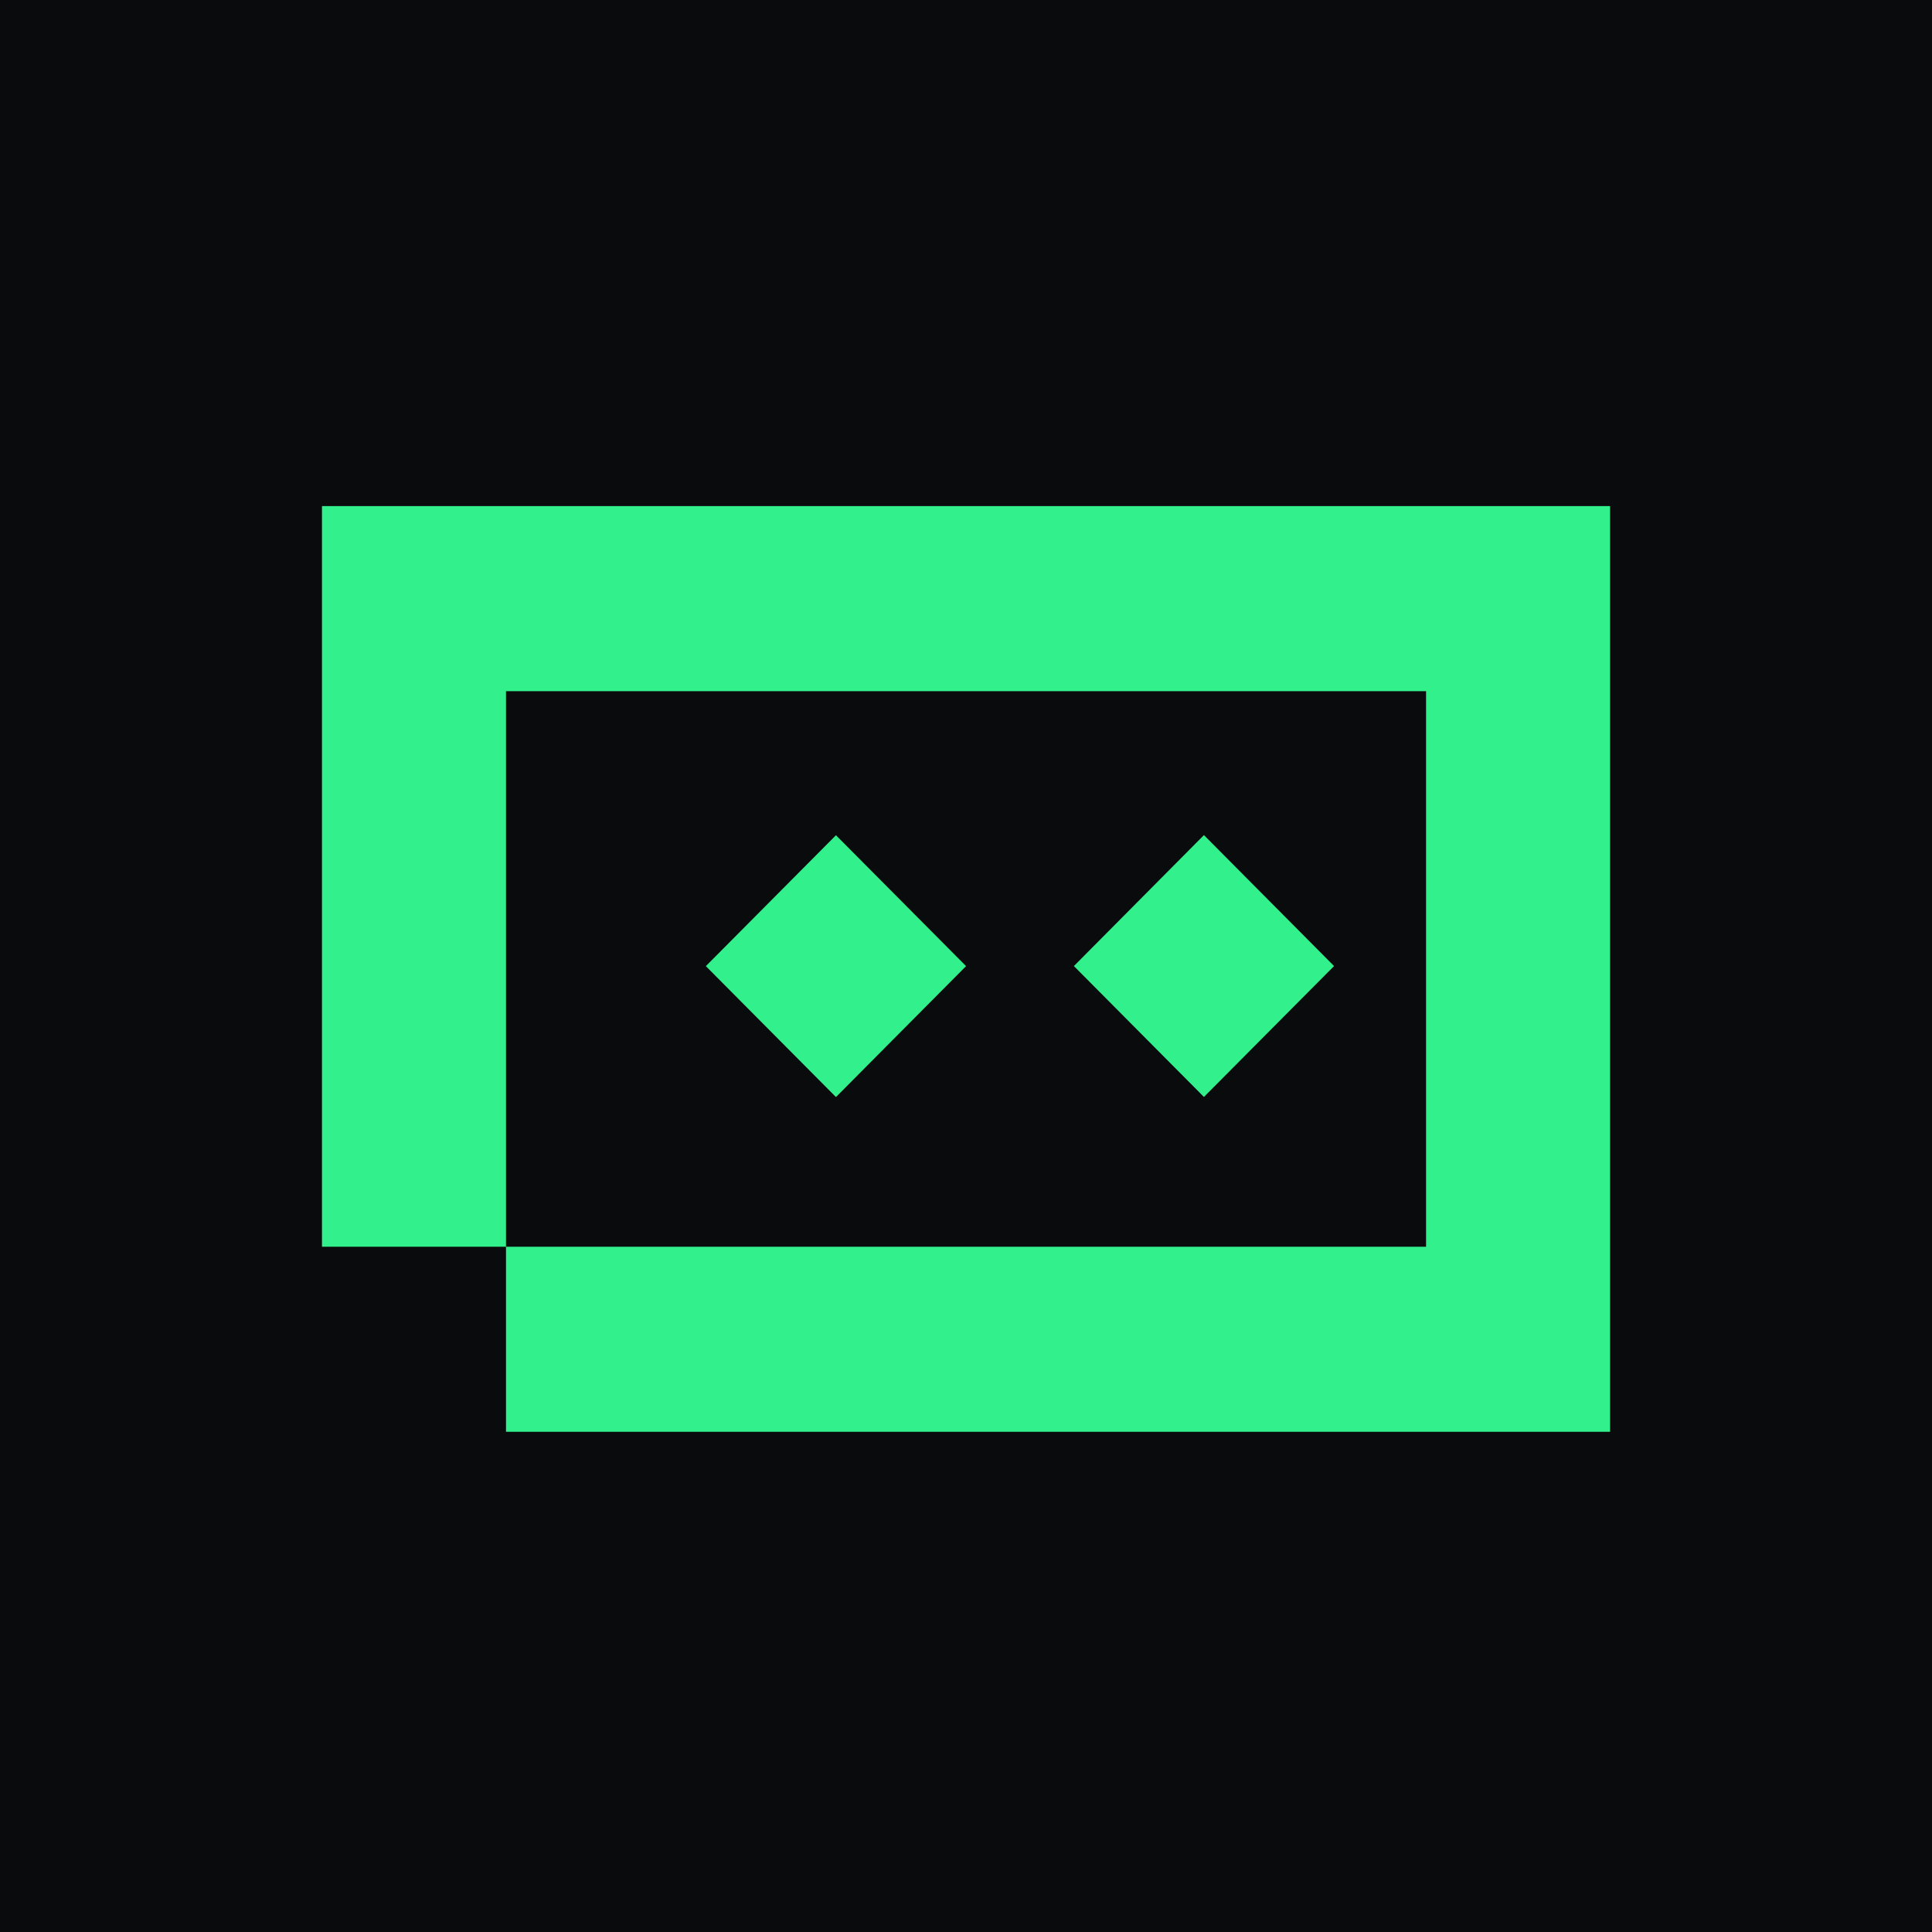
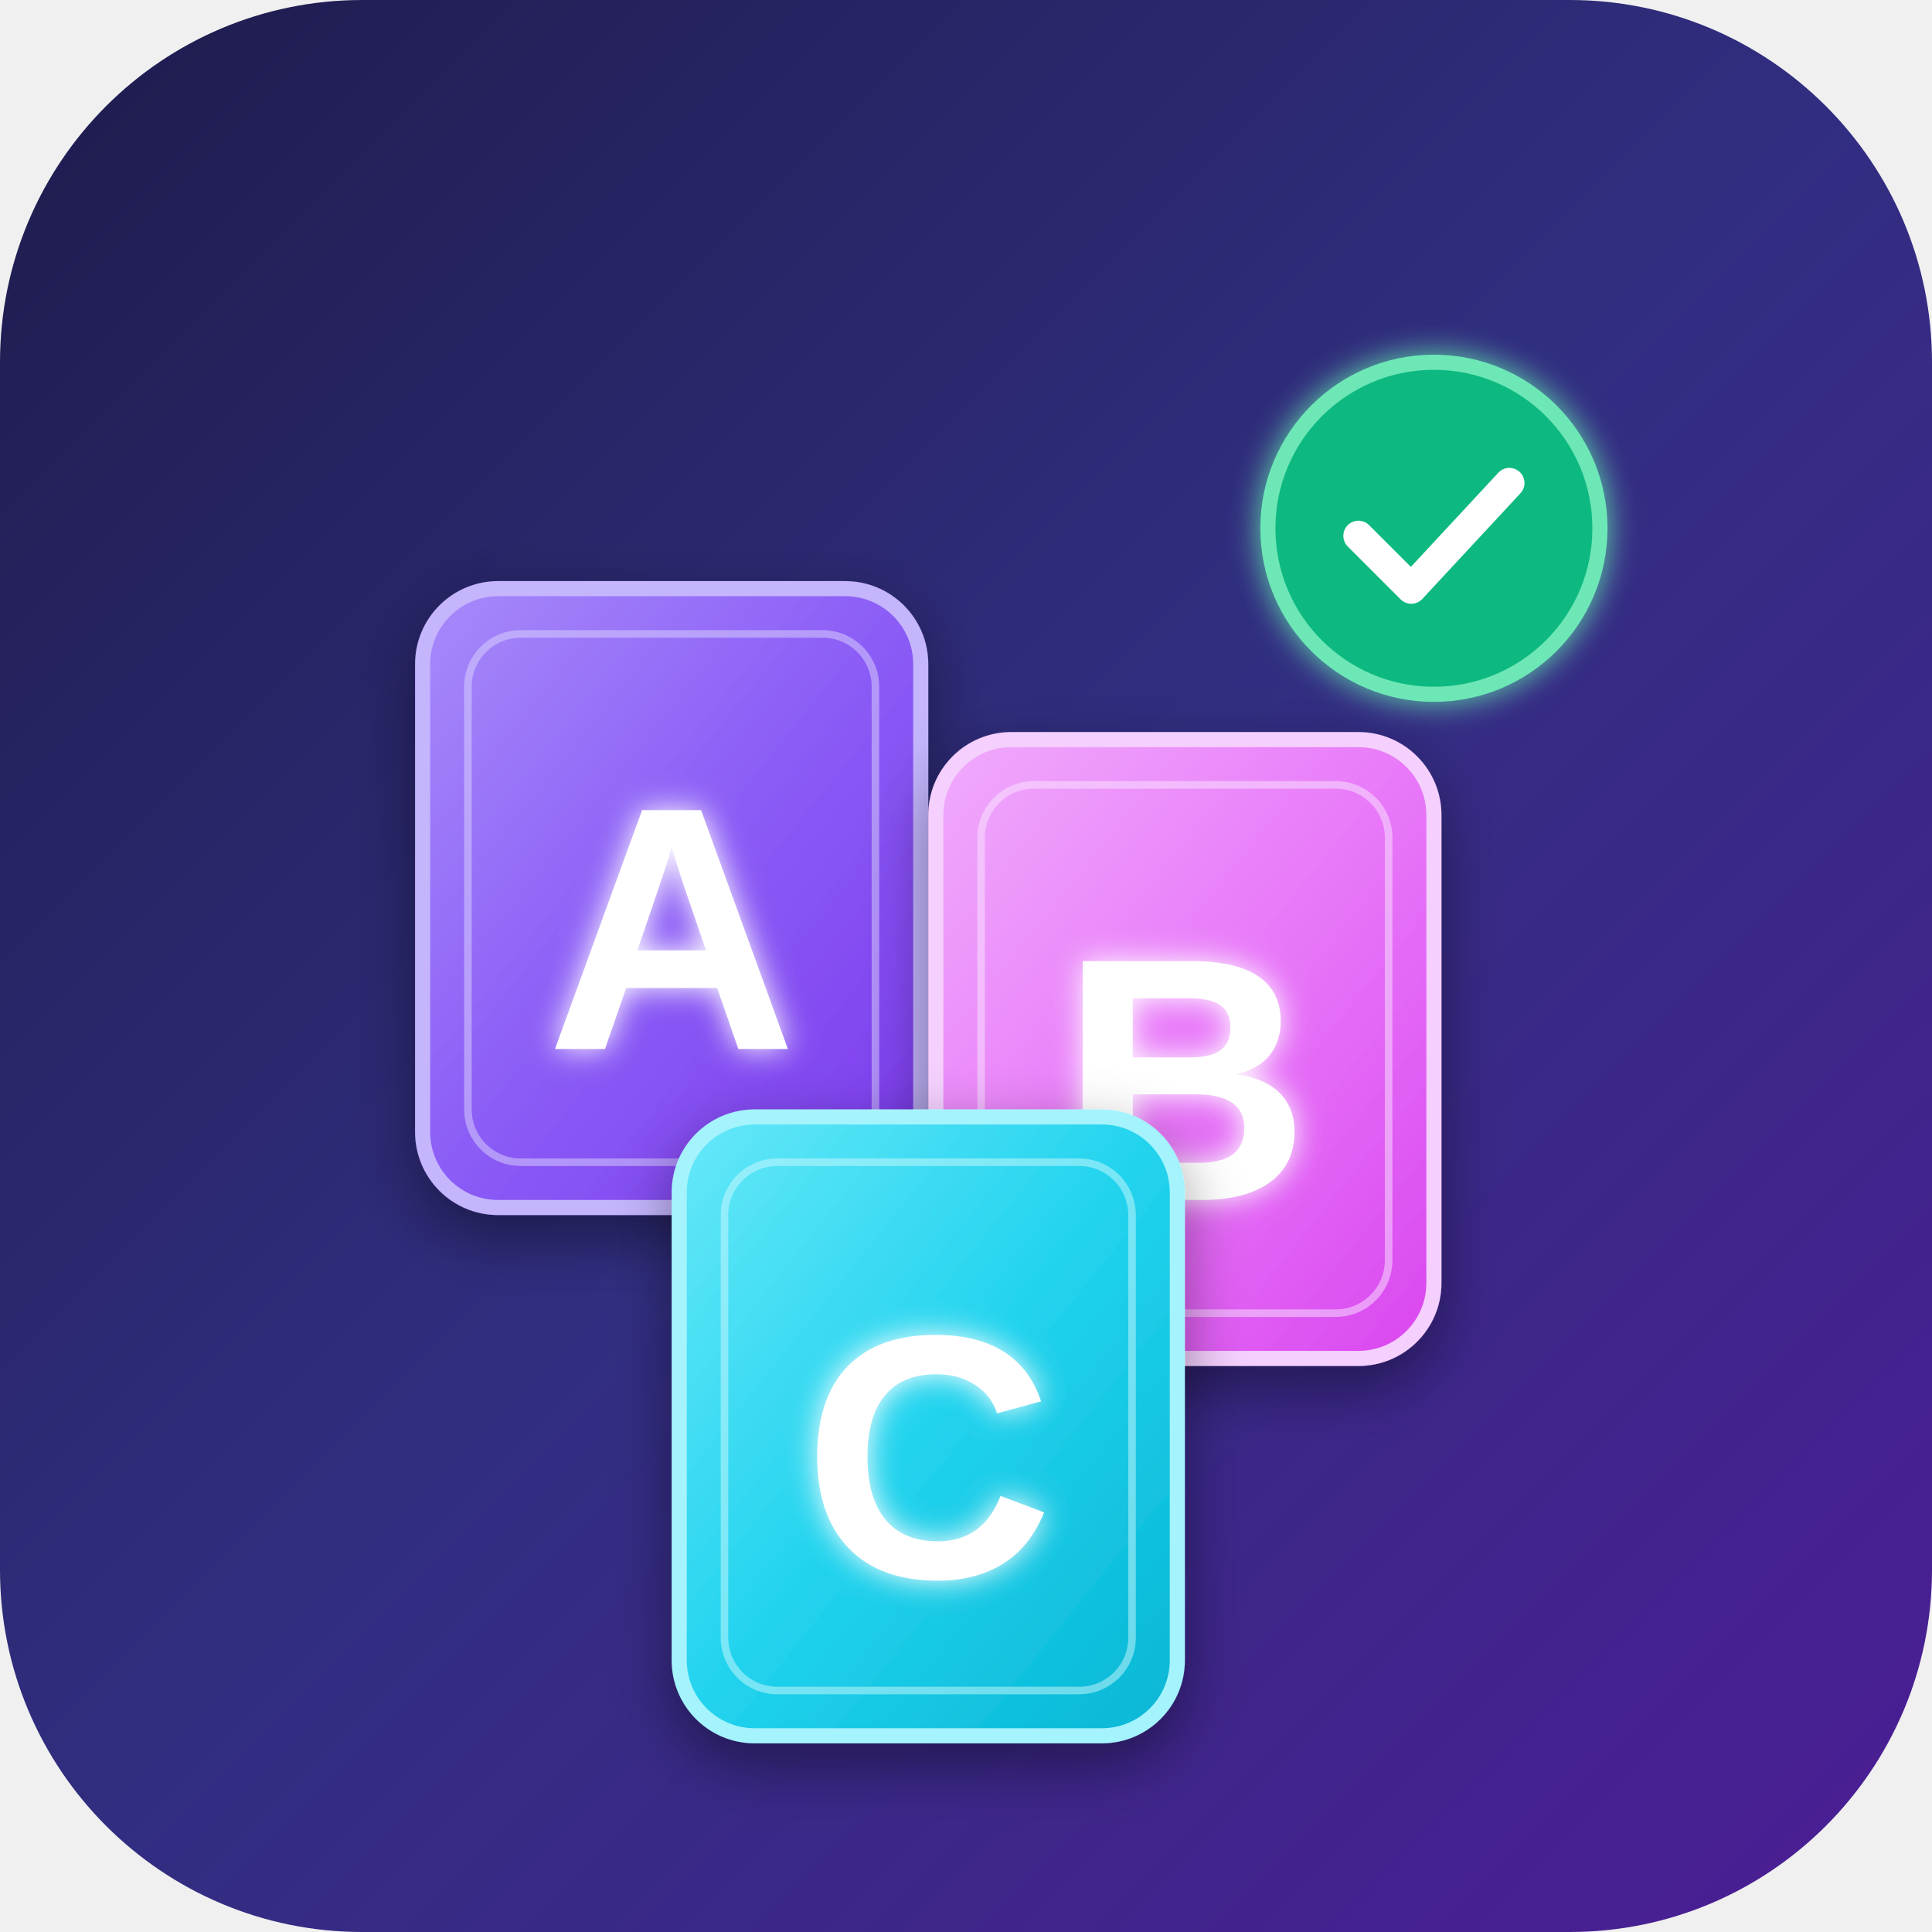
- <svg xmlns="http://www.w3.org/2000/svg" width="32" height="32" viewBox="0 0 32 32" fill="none">
-   <rect width="32" height="32" fill="#0A0B0D" />
-   <path d="M26.668 23.715H8.381V20.65H5.333V8.382H26.668V23.715ZM8.381 20.65H23.62V11.448H8.381V20.65ZM16.001 16.002L13.846 18.171L11.691 16.002L13.846 13.834L16.001 16.002ZM22.096 16.001L19.941 18.169L17.787 16.001L19.941 13.832L22.096 16.001Z" fill="#32F08C" />
+ <svg xmlns="http://www.w3.org/2000/svg" viewBox="0 0 512 512">
+   <defs>
+     <linearGradient id="bg" x1="0%" y1="0%" x2="100%" y2="100%">
+       <stop offset="0%" stop-color="#1e1b4b" />
+       <stop offset="50%" stop-color="#312e81" />
+       <stop offset="100%" stop-color="#4c1d95" />
+     </linearGradient>
+     <linearGradient id="tile1" x1="0%" y1="0%" x2="100%" y2="100%">
+       <stop offset="0%" stop-color="#a78bfa" />
+       <stop offset="50%" stop-color="#8b5cf6" />
+       <stop offset="100%" stop-color="#7c3aed" />
+     </linearGradient>
+     <linearGradient id="tile2" x1="0%" y1="0%" x2="100%" y2="100%">
+       <stop offset="0%" stop-color="#f0abfc" />
+       <stop offset="50%" stop-color="#e879f9" />
+       <stop offset="100%" stop-color="#d946ef" />
+     </linearGradient>
+     <linearGradient id="tile3" x1="0%" y1="0%" x2="100%" y2="100%">
+       <stop offset="0%" stop-color="#67e8f9" />
+       <stop offset="50%" stop-color="#22d3ee" />
+       <stop offset="100%" stop-color="#06b6d4" />
+     </linearGradient>
+     <filter id="shadow" x="-20%" y="-20%" width="140%" height="140%">
+       <feDropShadow dx="0" dy="6" stdDeviation="8" flood-color="#000" flood-opacity="0.4" />
+     </filter>
+     <filter id="glow" x="-50%" y="-50%" width="200%" height="200%">
+       <feGaussianBlur stdDeviation="4" result="blur" />
+       <feMerge>
+         <feMergeNode in="blur" />
+         <feMergeNode in="SourceGraphic" />
+       </feMerge>
+     </filter>
+   </defs>
+   <rect width="512" height="512" rx="96" fill="url(#bg)" />
+   <g filter="url(#shadow)">
+     <rect x="112" y="156" width="132" height="164" rx="20" fill="url(#tile1)" stroke="#c4b5fd" stroke-width="4" />
+     <rect x="124" y="168" width="108" height="140" rx="14" fill="none" stroke="#ddd6fe" stroke-width="2" stroke-opacity="0.5" />
+     <text x="178" y="278" text-anchor="middle" font-family="Arial, sans-serif" font-size="92" font-weight="900" fill="#ffffff" filter="url(#glow)">A</text>
+   </g>
+   <g filter="url(#shadow)">
+     <rect x="248" y="196" width="132" height="164" rx="20" fill="url(#tile2)" stroke="#f5d0fe" stroke-width="4" />
+     <rect x="260" y="208" width="108" height="140" rx="14" fill="none" stroke="#fae8ff" stroke-width="2" stroke-opacity="0.5" />
+     <text x="314" y="318" text-anchor="middle" font-family="Arial, sans-serif" font-size="92" font-weight="900" fill="#ffffff" filter="url(#glow)">B</text>
+   </g>
+   <g filter="url(#shadow)">
+     <rect x="180" y="296" width="132" height="164" rx="20" fill="url(#tile3)" stroke="#a5f3fc" stroke-width="4" />
+     <rect x="192" y="308" width="108" height="140" rx="14" fill="none" stroke="#cffafe" stroke-width="2" stroke-opacity="0.5" />
+     <text x="246" y="418" text-anchor="middle" font-family="Arial, sans-serif" font-size="92" font-weight="900" fill="#ffffff" filter="url(#glow)">C</text>
+   </g>
+   <g filter="url(#glow)">
+     <circle cx="380" cy="140" r="44" fill="#10b981" stroke="#6ee7b7" stroke-width="4" />
+     <path d="M360 142 L374 156 L400 128" stroke="#ffffff" stroke-width="8" stroke-linecap="round" stroke-linejoin="round" fill="none" />
+   </g>
</svg>
